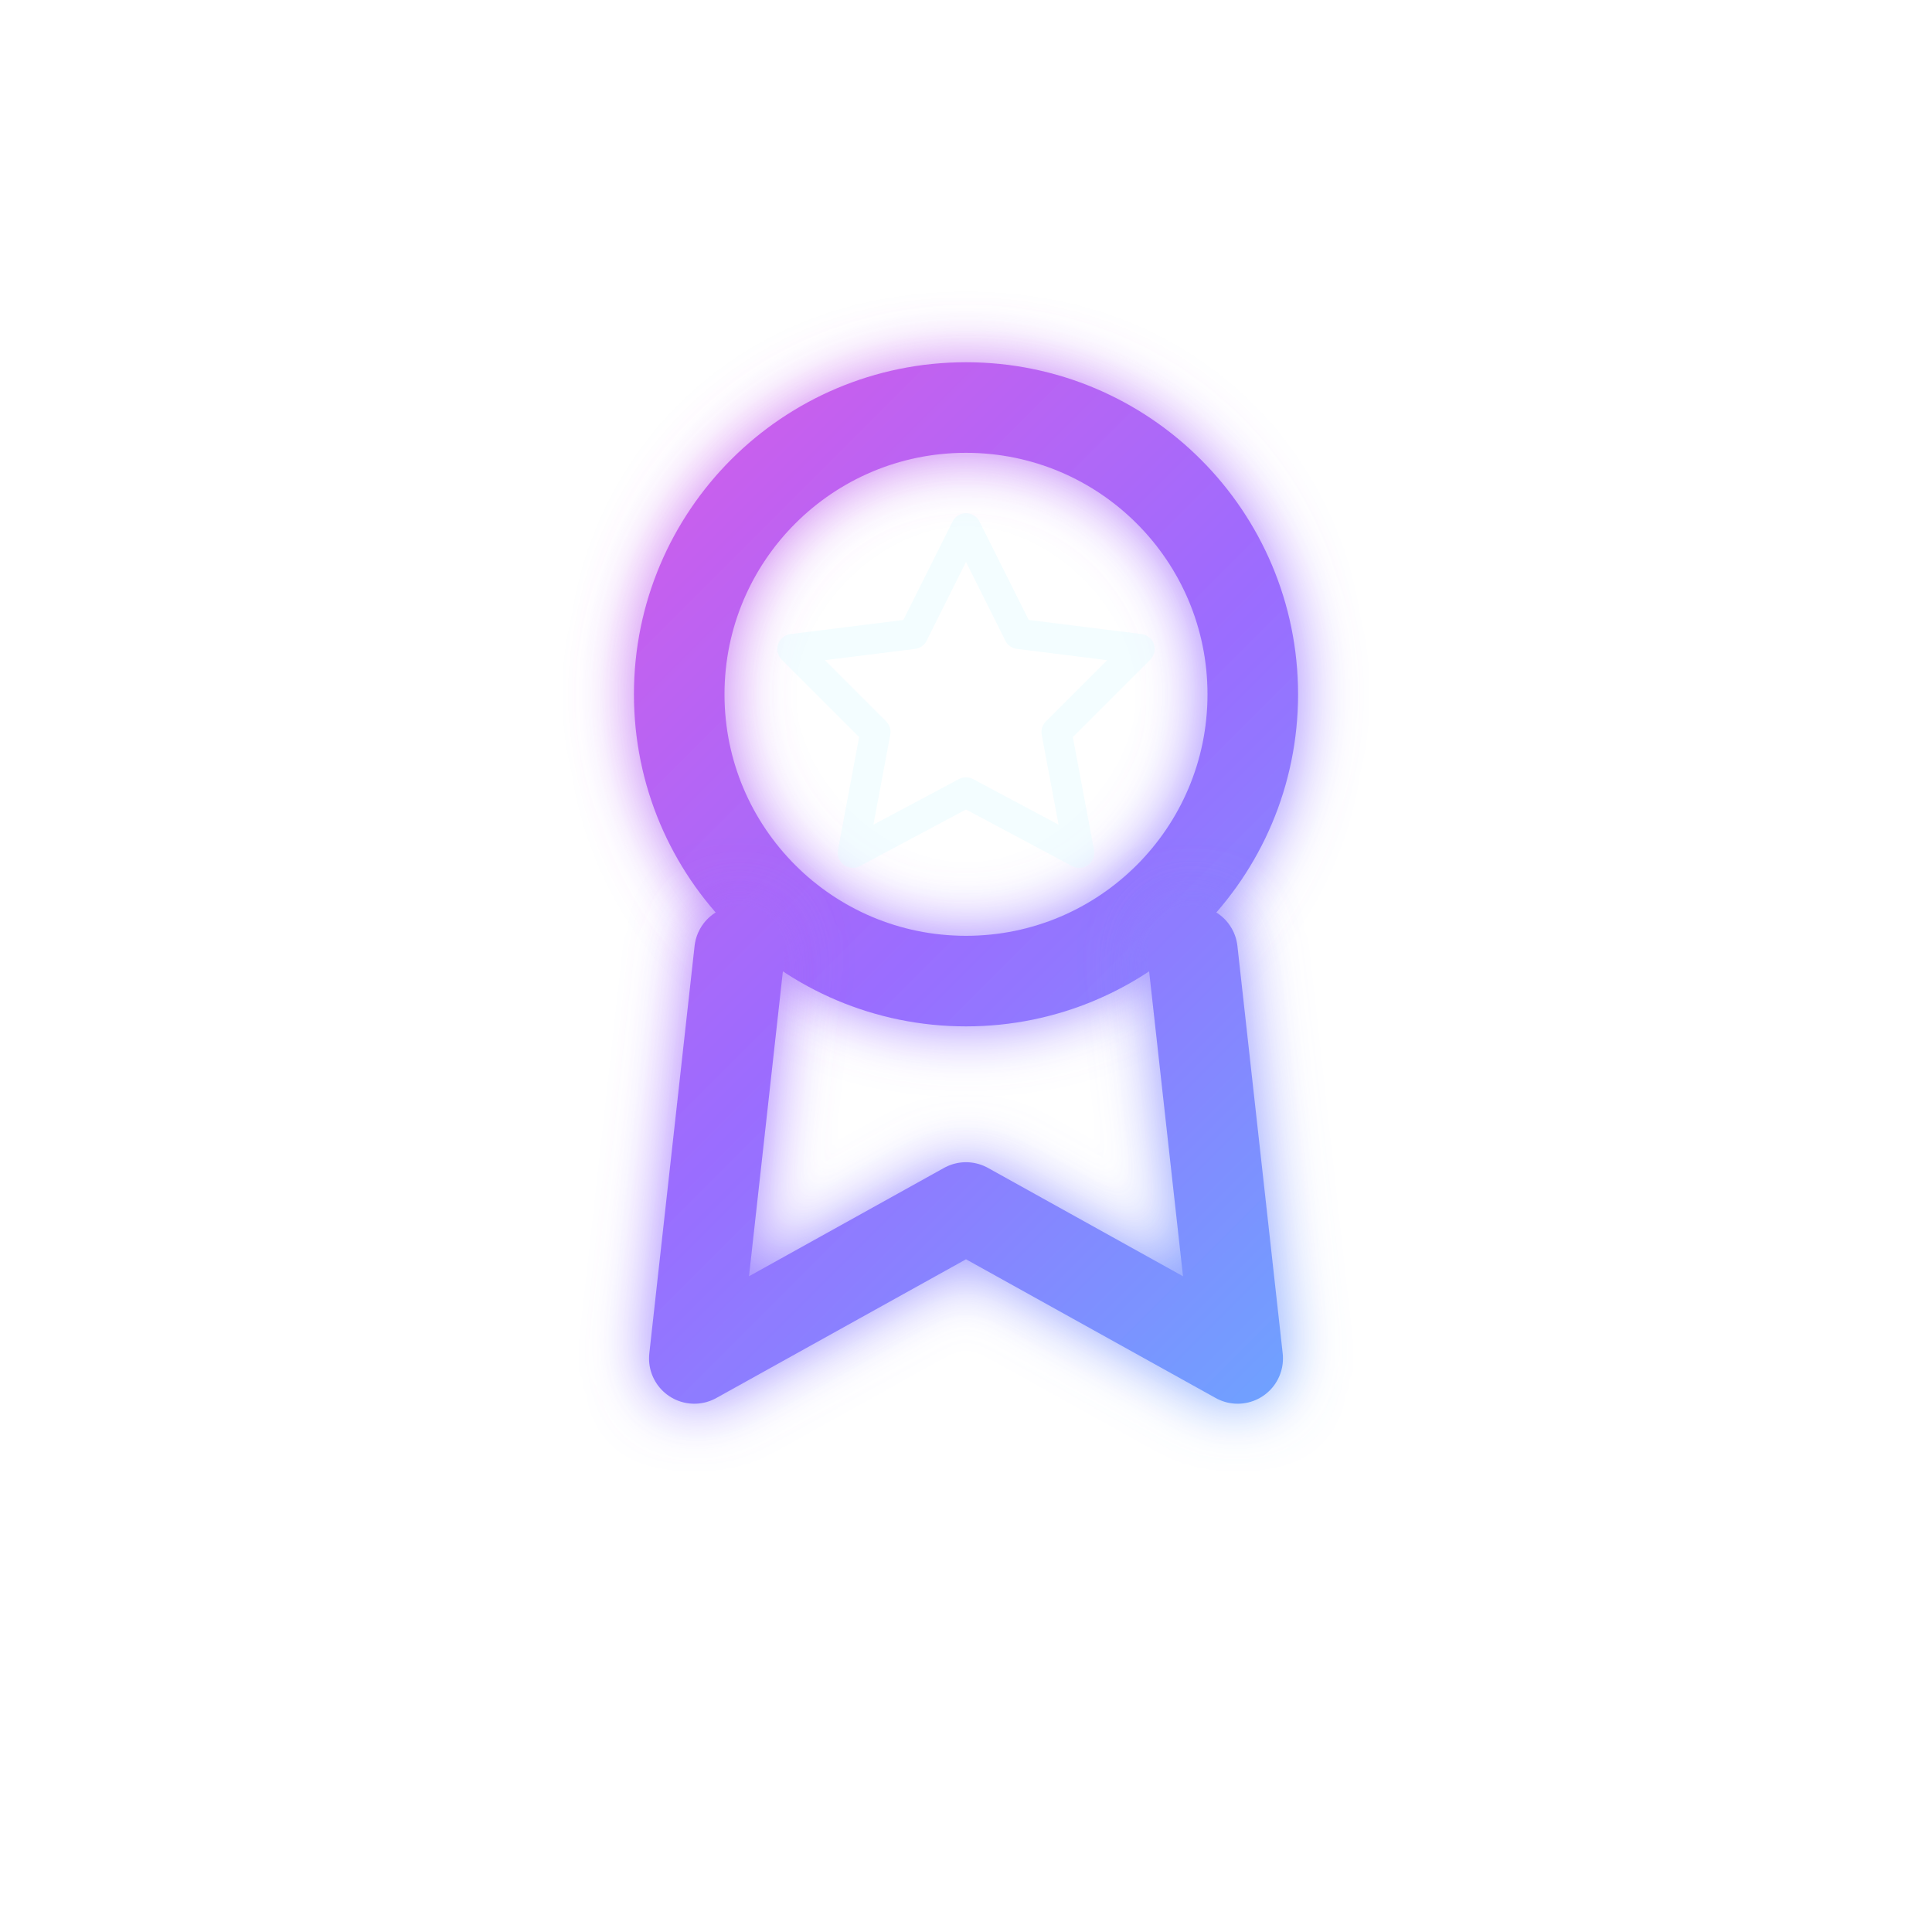
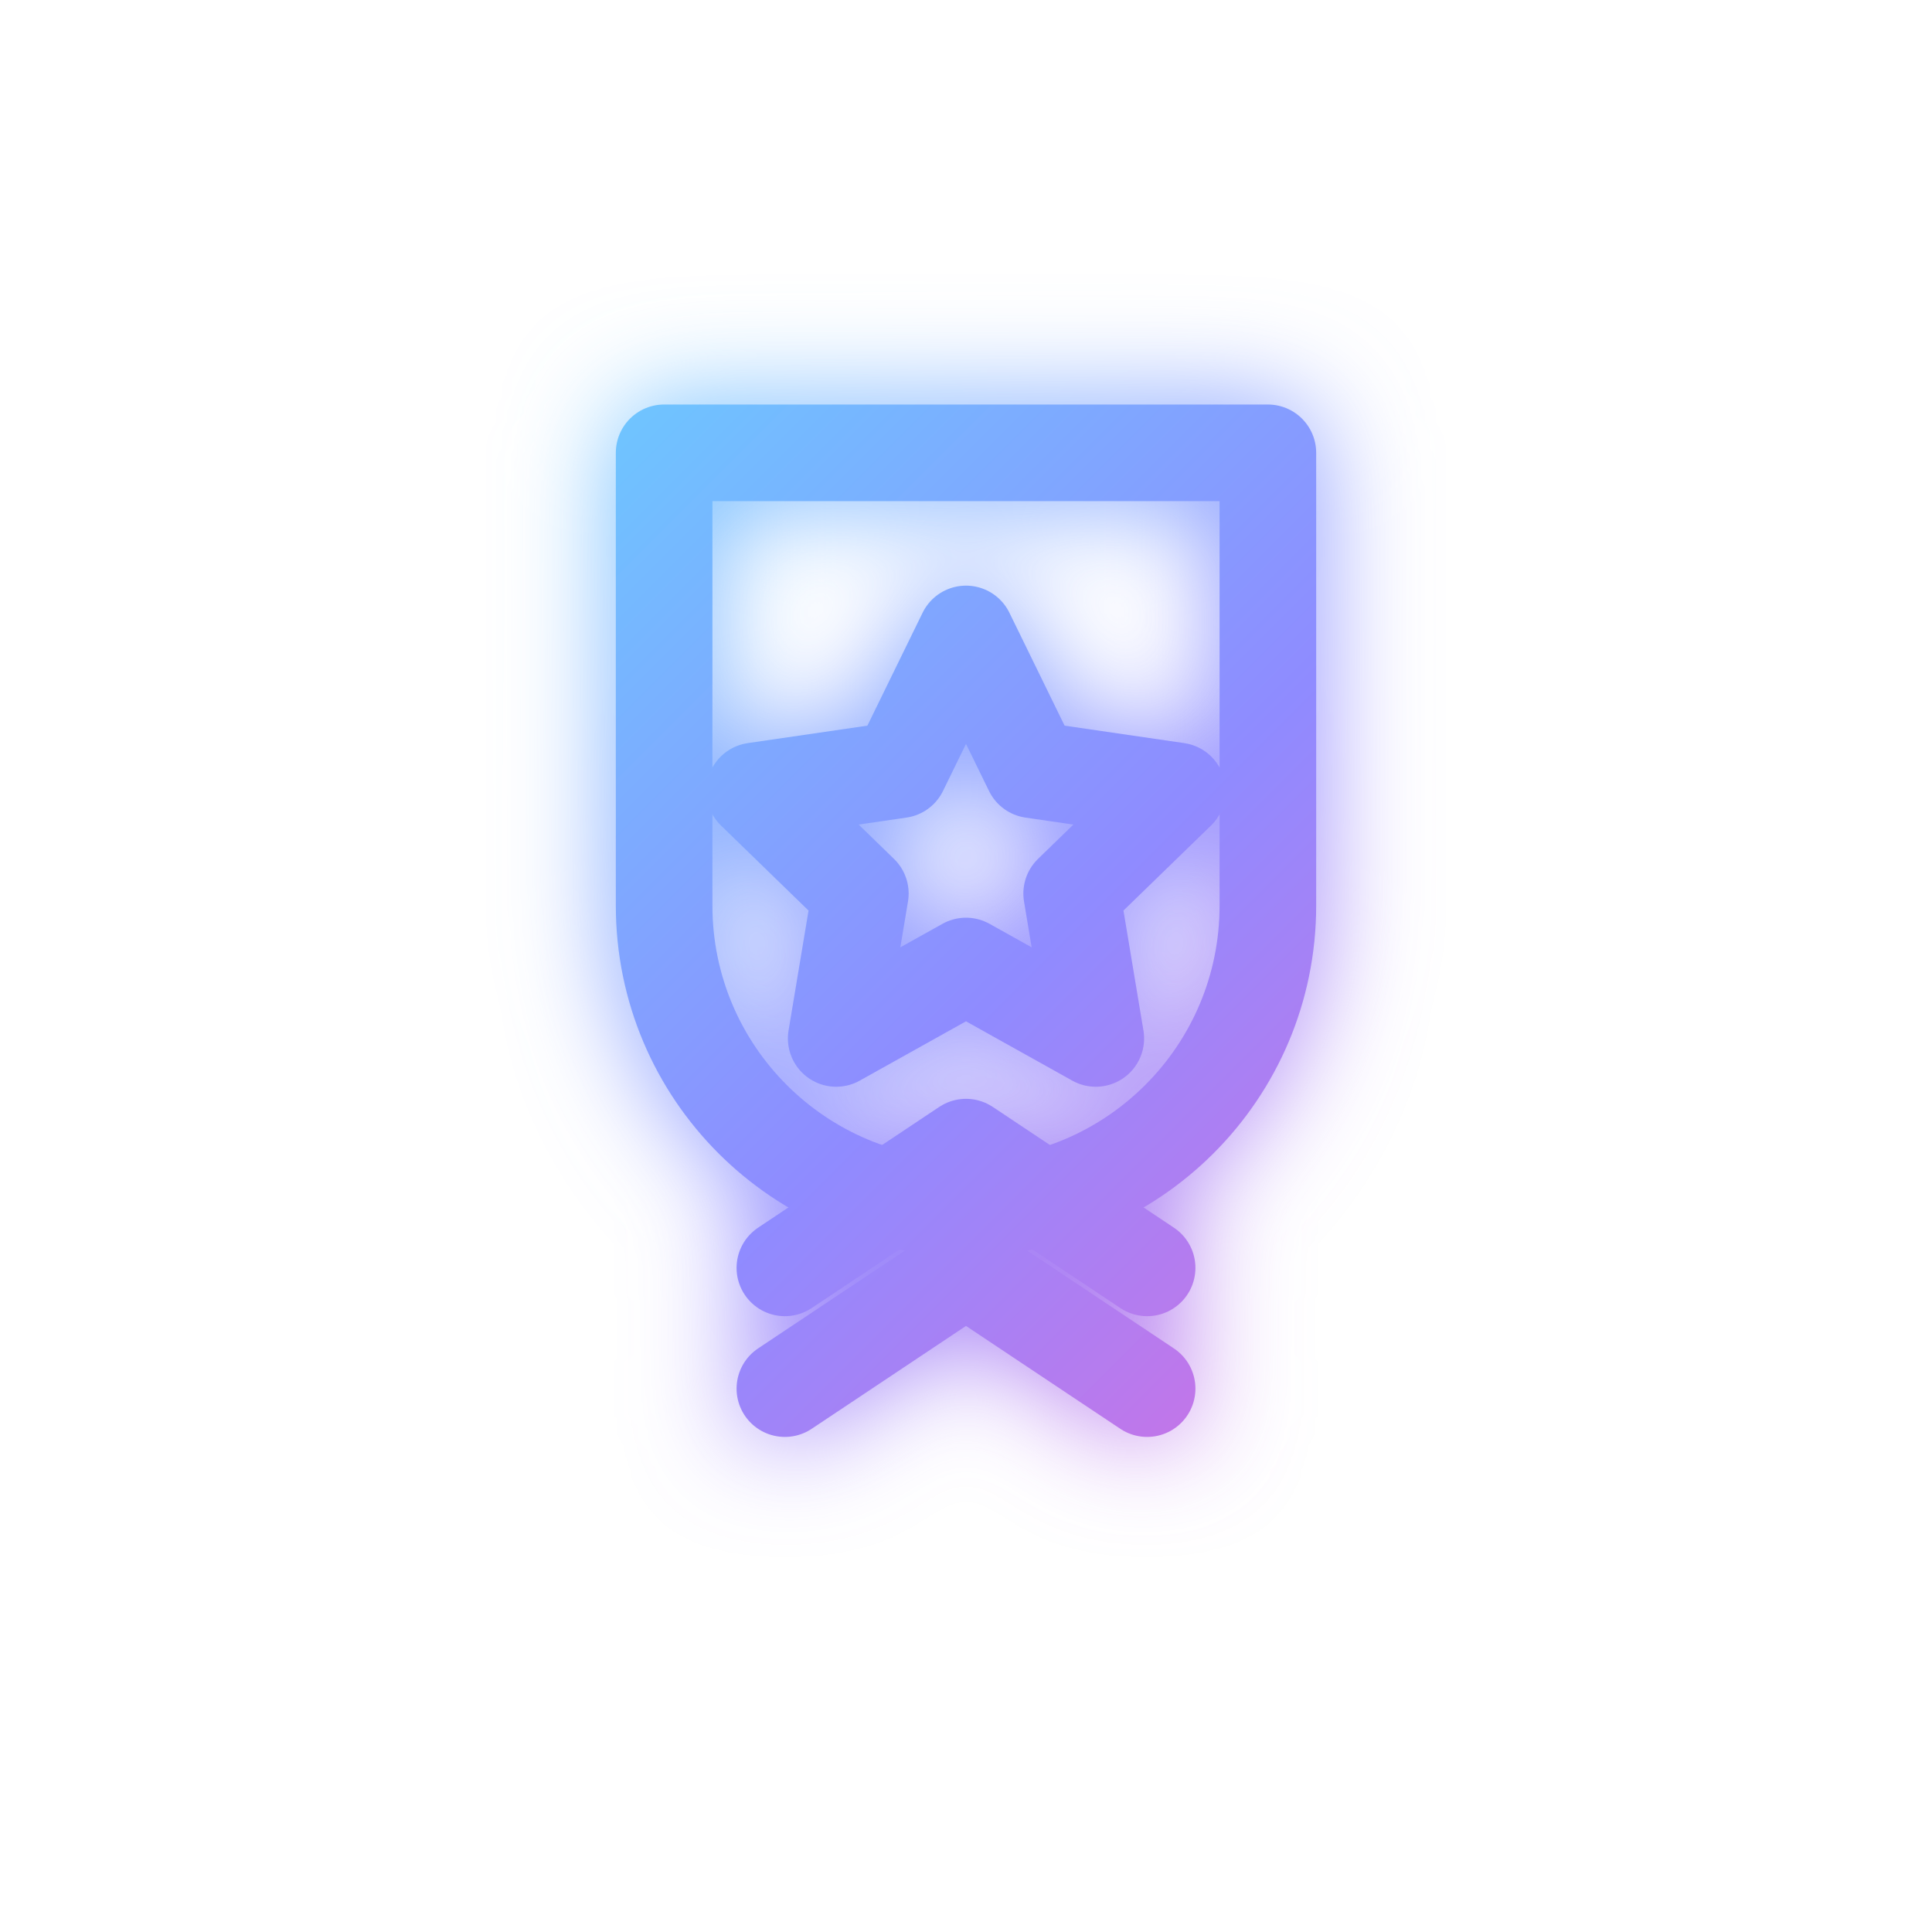
- <svg xmlns="http://www.w3.org/2000/svg" viewBox="0 0 256 256" width="256" height="256" fill="none">
+ <svg xmlns="http://www.w3.org/2000/svg" viewBox="0 0 64 64" fill="none">
  <defs>
-     <linearGradient id="neonGrad" x1="24" y1="24" x2="232" y2="232" gradientUnits="userSpaceOnUse">
-       <stop offset="0%" stop-color="#ff4fd8" />
-       <stop offset="48%" stop-color="#9a6dff" />
-       <stop offset="100%" stop-color="#43d7ff" />
+     <linearGradient id="g" x1="8" y1="8" x2="56" y2="56" gradientUnits="userSpaceOnUse">
+       <stop offset="0" stop-color="#5BE6FF" />
+       <stop offset="0.52" stop-color="#8F8BFF" />
+       <stop offset="1" stop-color="#FF5CCF" />
    </linearGradient>
-     <filter id="glow" x="-50%" y="-50%" width="200%" height="200%">
-       <feGaussianBlur stdDeviation="4" result="blur1" />
-       <feColorMatrix in="blur1" type="matrix" values="         1 0 0 0 0         0 1 0 0 0         0 0 1 0 0         0 0 0 0.9 0" result="blur2" />
+     <filter id="glow" x="-40%" y="-40%" width="180%" height="180%">
+       <feGaussianBlur stdDeviation="1.8" result="b" />
      <feMerge>
-         <feMergeNode in="blur2" />
+         <feMergeNode in="b" />
        <feMergeNode in="SourceGraphic" />
      </feMerge>
    </filter>
-     <style>
-       .st {
-         stroke: url(#neonGrad);
-         stroke-width: 12;
-         stroke-linecap: round;
-         stroke-linejoin: round;
-         filter: url(#glow);
-       }
-       .st2 {
-         stroke: #dffbff;
-         stroke-opacity: .38;
-         stroke-width: 4;
-         stroke-linecap: round;
-         stroke-linejoin: round;
-       }
-       .fillg {
-         fill: url(#neonGrad);
-         filter: url(#glow);
-       }
-       .soft {
-         fill: #dffbff;
-         fill-opacity: .15;
-       }
-     </style>
  </defs>
-   <circle class="st" cx="128" cy="92" r="38" />
-   <path class="st2" d="M128 70l7 14 16 2-11 11 3 16-15-8-15 8 3-16-11-11 16-2 7-14z" />
-   <path class="st" d="M98 126l-6 54 36-20 36 20-6-54" />
+   <g stroke="url(#g)" stroke-width="3.2" stroke-linecap="round" stroke-linejoin="round" filter="url(#glow)">
+     <path d="M22 15h20v15a10 10 0 0 1-20 0V15Z" />
+     <path d="m26 46 6-4 6 4" />
+     <path d="m26 42 6-4 6 4" />
+     <path d="m32 21 2.2 4.5 4.8.7-3.5 3.4.8 4.8L32 32l-4.3 2.4.8-4.8-3.5-3.4 4.8-.7L32 21Z" />
+   </g>
</svg>
